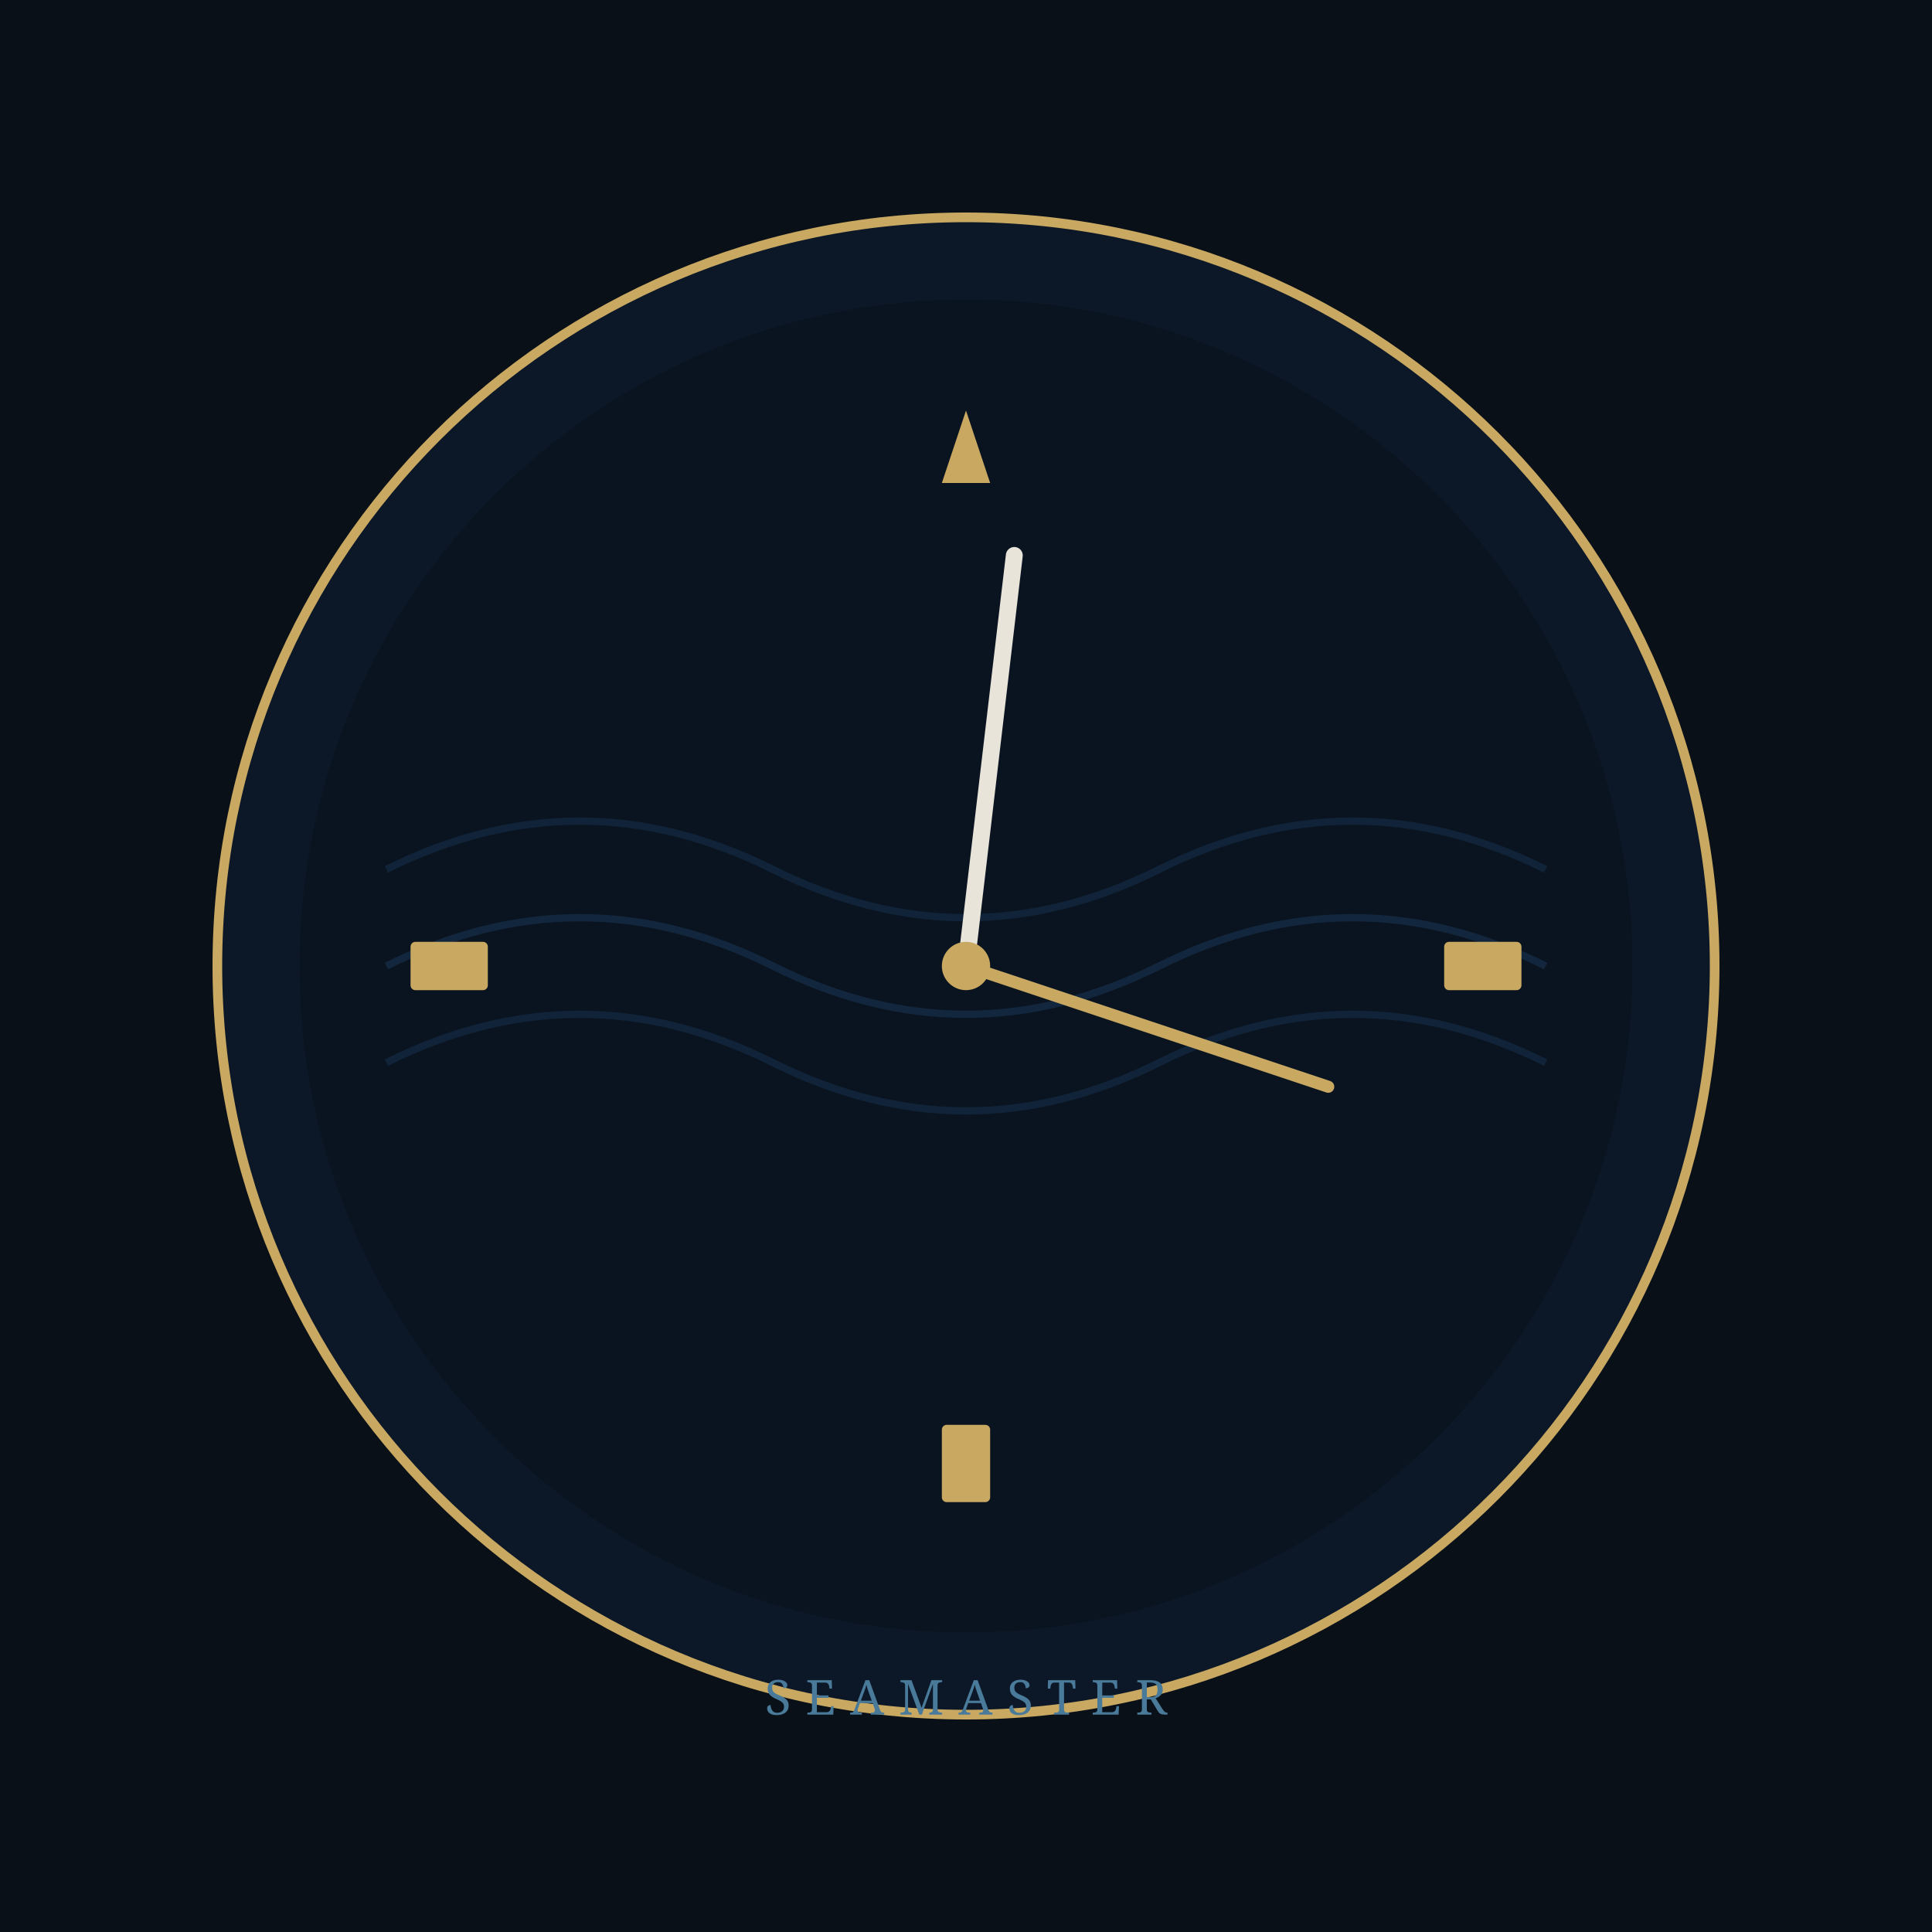
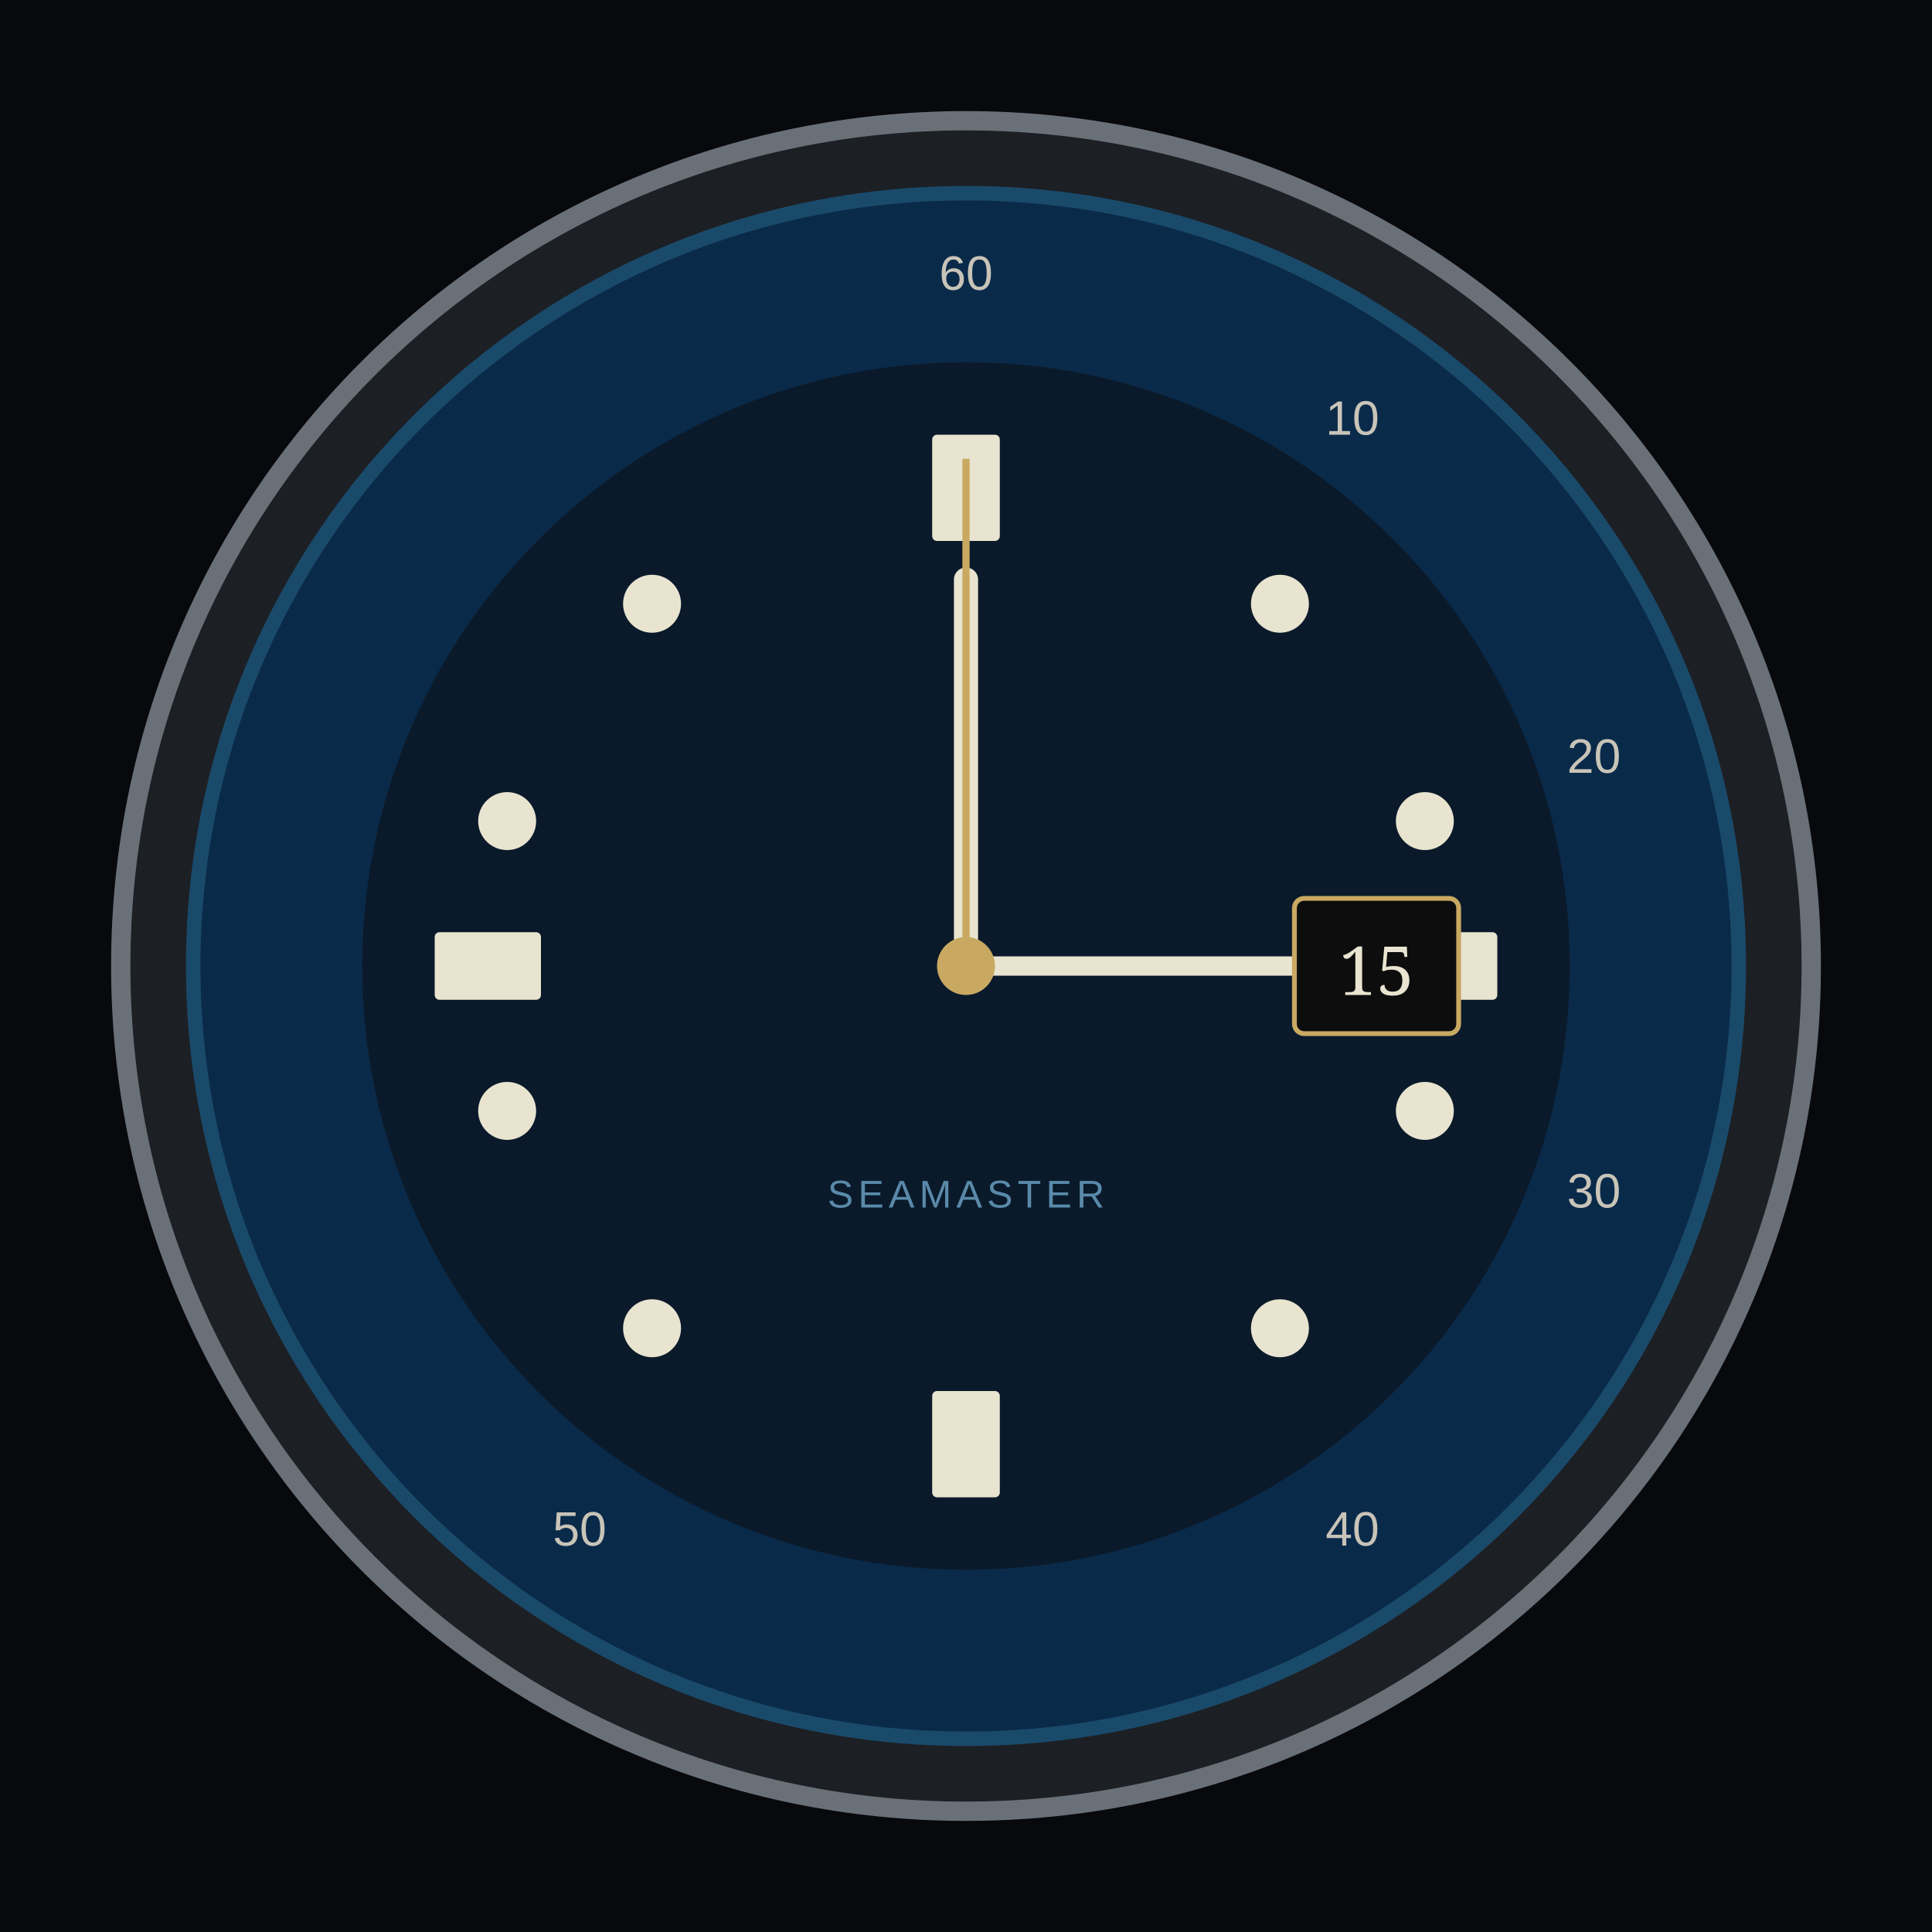
- <svg xmlns="http://www.w3.org/2000/svg" viewBox="0 0 400 400" fill="none">
-   <rect width="400" height="400" fill="#0a1018" />
-   <circle cx="200" cy="200" r="155" fill="#0c1828" stroke="#c9a962" stroke-width="2" />
-   <circle cx="200" cy="200" r="138" fill="#0a1420" />
-   <path d="M80 200 Q120 180 160 200 T240 200 T320 200" stroke="#1a3a5c" stroke-width="1.5" fill="none" opacity="0.5" />
-   <path d="M80 220 Q120 200 160 220 T240 220 T320 220" stroke="#1a3a5c" stroke-width="1.5" fill="none" opacity="0.4" />
-   <path d="M80 180 Q120 160 160 180 T240 180 T320 180" stroke="#1a3a5c" stroke-width="1.5" fill="none" opacity="0.4" />
-   <g fill="#c9a962">
-     <polygon points="200,85 205,100 195,100" />
-     <rect x="195" y="295" width="10" height="16" rx="1" />
-     <rect x="85" y="195" width="16" height="10" rx="1" />
-     <rect x="299" y="195" width="16" height="10" rx="1" />
+ <svg xmlns="http://www.w3.org/2000/svg" viewBox="0 0 400 400">
+   <rect width="400" height="400" fill="#08090c" />
+   <circle cx="200" cy="200" r="175" fill="#1c1f24" stroke="#6a7078" stroke-width="4" />
+   <circle cx="200" cy="200" r="160" fill="#0a2a4a" stroke="#1a4a6a" stroke-width="3" />
+   <g fill="#c8c4b8" font-size="10" font-family="Arial, sans-serif" text-anchor="middle">
+     <text x="200" y="60">60</text>
+     <text x="280" y="90">10</text>
+     <text x="330" y="160">20</text>
+     <text x="330" y="250">30</text>
+     <text x="280" y="320">40</text>
+     <text x="120" y="320">50</text>
  </g>
-   <line x1="200" y1="200" x2="210" y2="115" stroke="#e8e4d9" stroke-width="3.5" stroke-linecap="round" />
-   <line x1="200" y1="200" x2="275" y2="225" stroke="#c9a962" stroke-width="2.5" stroke-linecap="round" />
-   <circle cx="200" cy="200" r="5" fill="#c9a962" />
-   <text x="200" y="355" text-anchor="middle" fill="#4a7a9a" font-size="10" font-family="serif" letter-spacing="3">SEAMASTER</text>
+   <circle cx="200" cy="200" r="125" fill="#0a1a2a" />
+   <g fill="#e8e4d0">
+     <rect x="193" y="90" width="14" height="22" rx="1" />
+     <rect x="193" y="288" width="14" height="22" rx="1" />
+     <rect x="90" y="193" width="22" height="14" rx="1" />
+     <rect x="288" y="193" width="22" height="14" rx="1" />
+     <circle cx="265" cy="125" r="6" />
+     <circle cx="295" cy="170" r="6" />
+     <circle cx="295" cy="230" r="6" />
+     <circle cx="265" cy="275" r="6" />
+     <circle cx="135" cy="275" r="6" />
+     <circle cx="105" cy="230" r="6" />
+     <circle cx="105" cy="170" r="6" />
+     <circle cx="135" cy="125" r="6" />
+   </g>
+   <line x1="200" y1="200" x2="200" y2="120" stroke="#e8e4d0" stroke-width="5" stroke-linecap="round" />
+   <line x1="200" y1="200" x2="270" y2="200" stroke="#e8e4d0" stroke-width="4" stroke-linecap="round" />
+   <line x1="200" y1="200" x2="200" y2="95" stroke="#c9a962" stroke-width="1.5" />
+   <circle cx="200" cy="200" r="6" fill="#c9a962" />
+   <rect x="268" y="186" width="34" height="28" rx="2" fill="#0d0d0d" stroke="#c9a962" stroke-width="1" />
+   <text x="285" y="206" text-anchor="middle" fill="#e8e4d0" font-size="14" font-family="Georgia, serif">15</text>
+   <text x="200" y="250" text-anchor="middle" fill="#5a8aaa" font-size="8" font-family="Arial, sans-serif" letter-spacing="1">SEAMASTER</text>
</svg>
